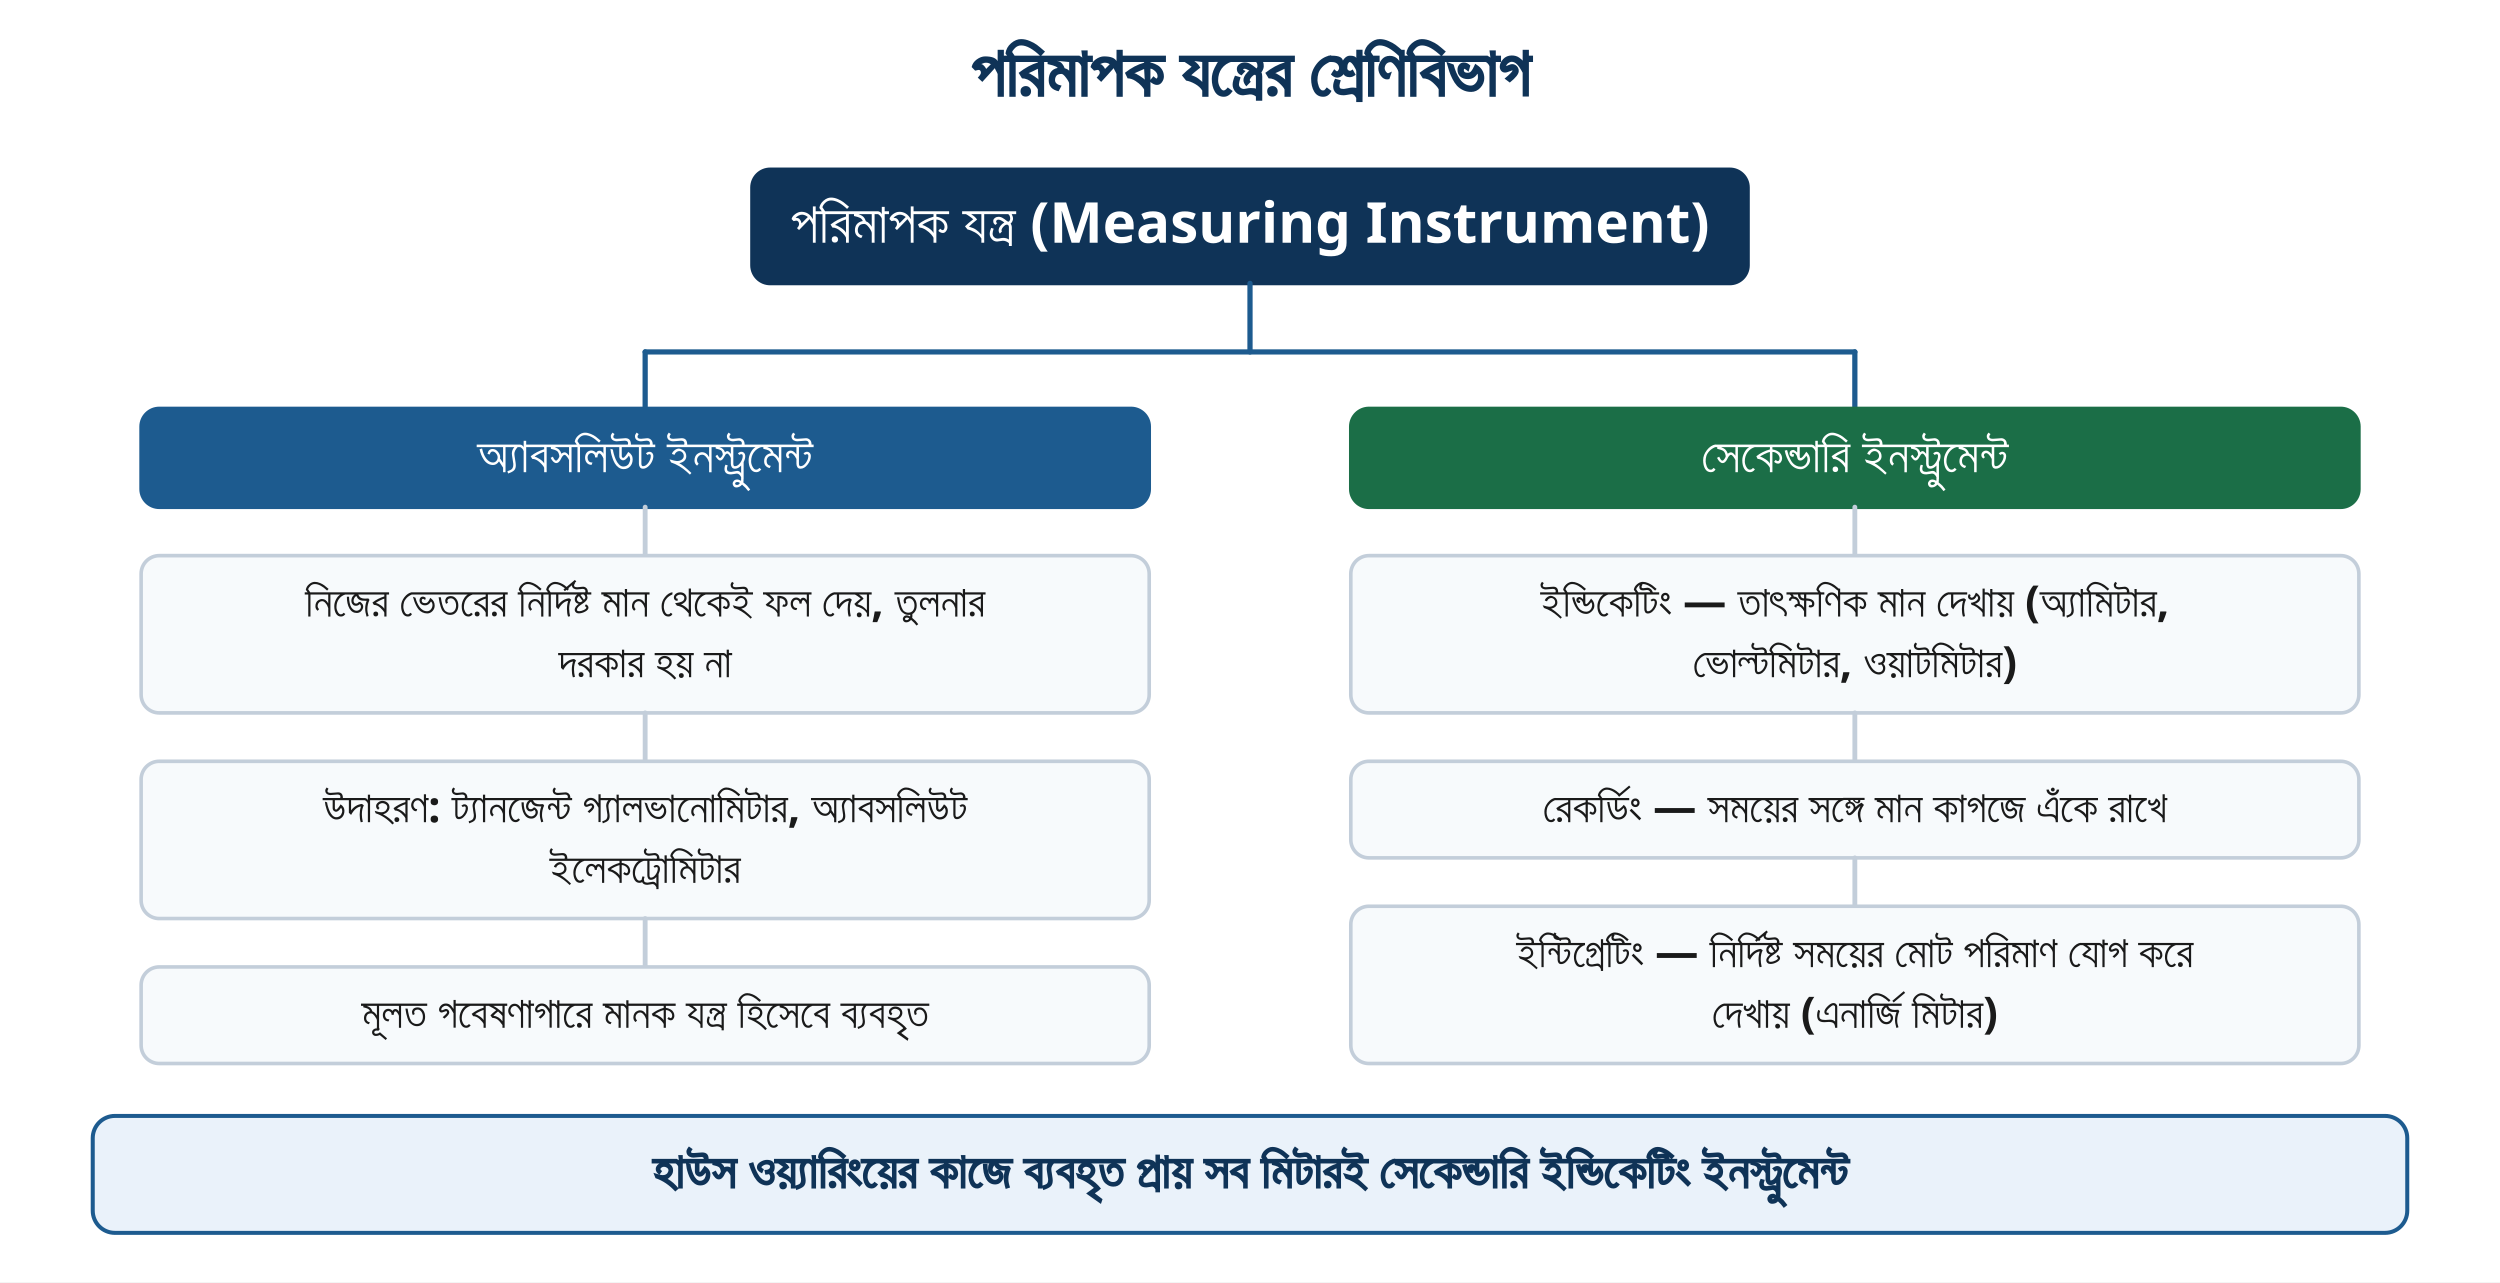
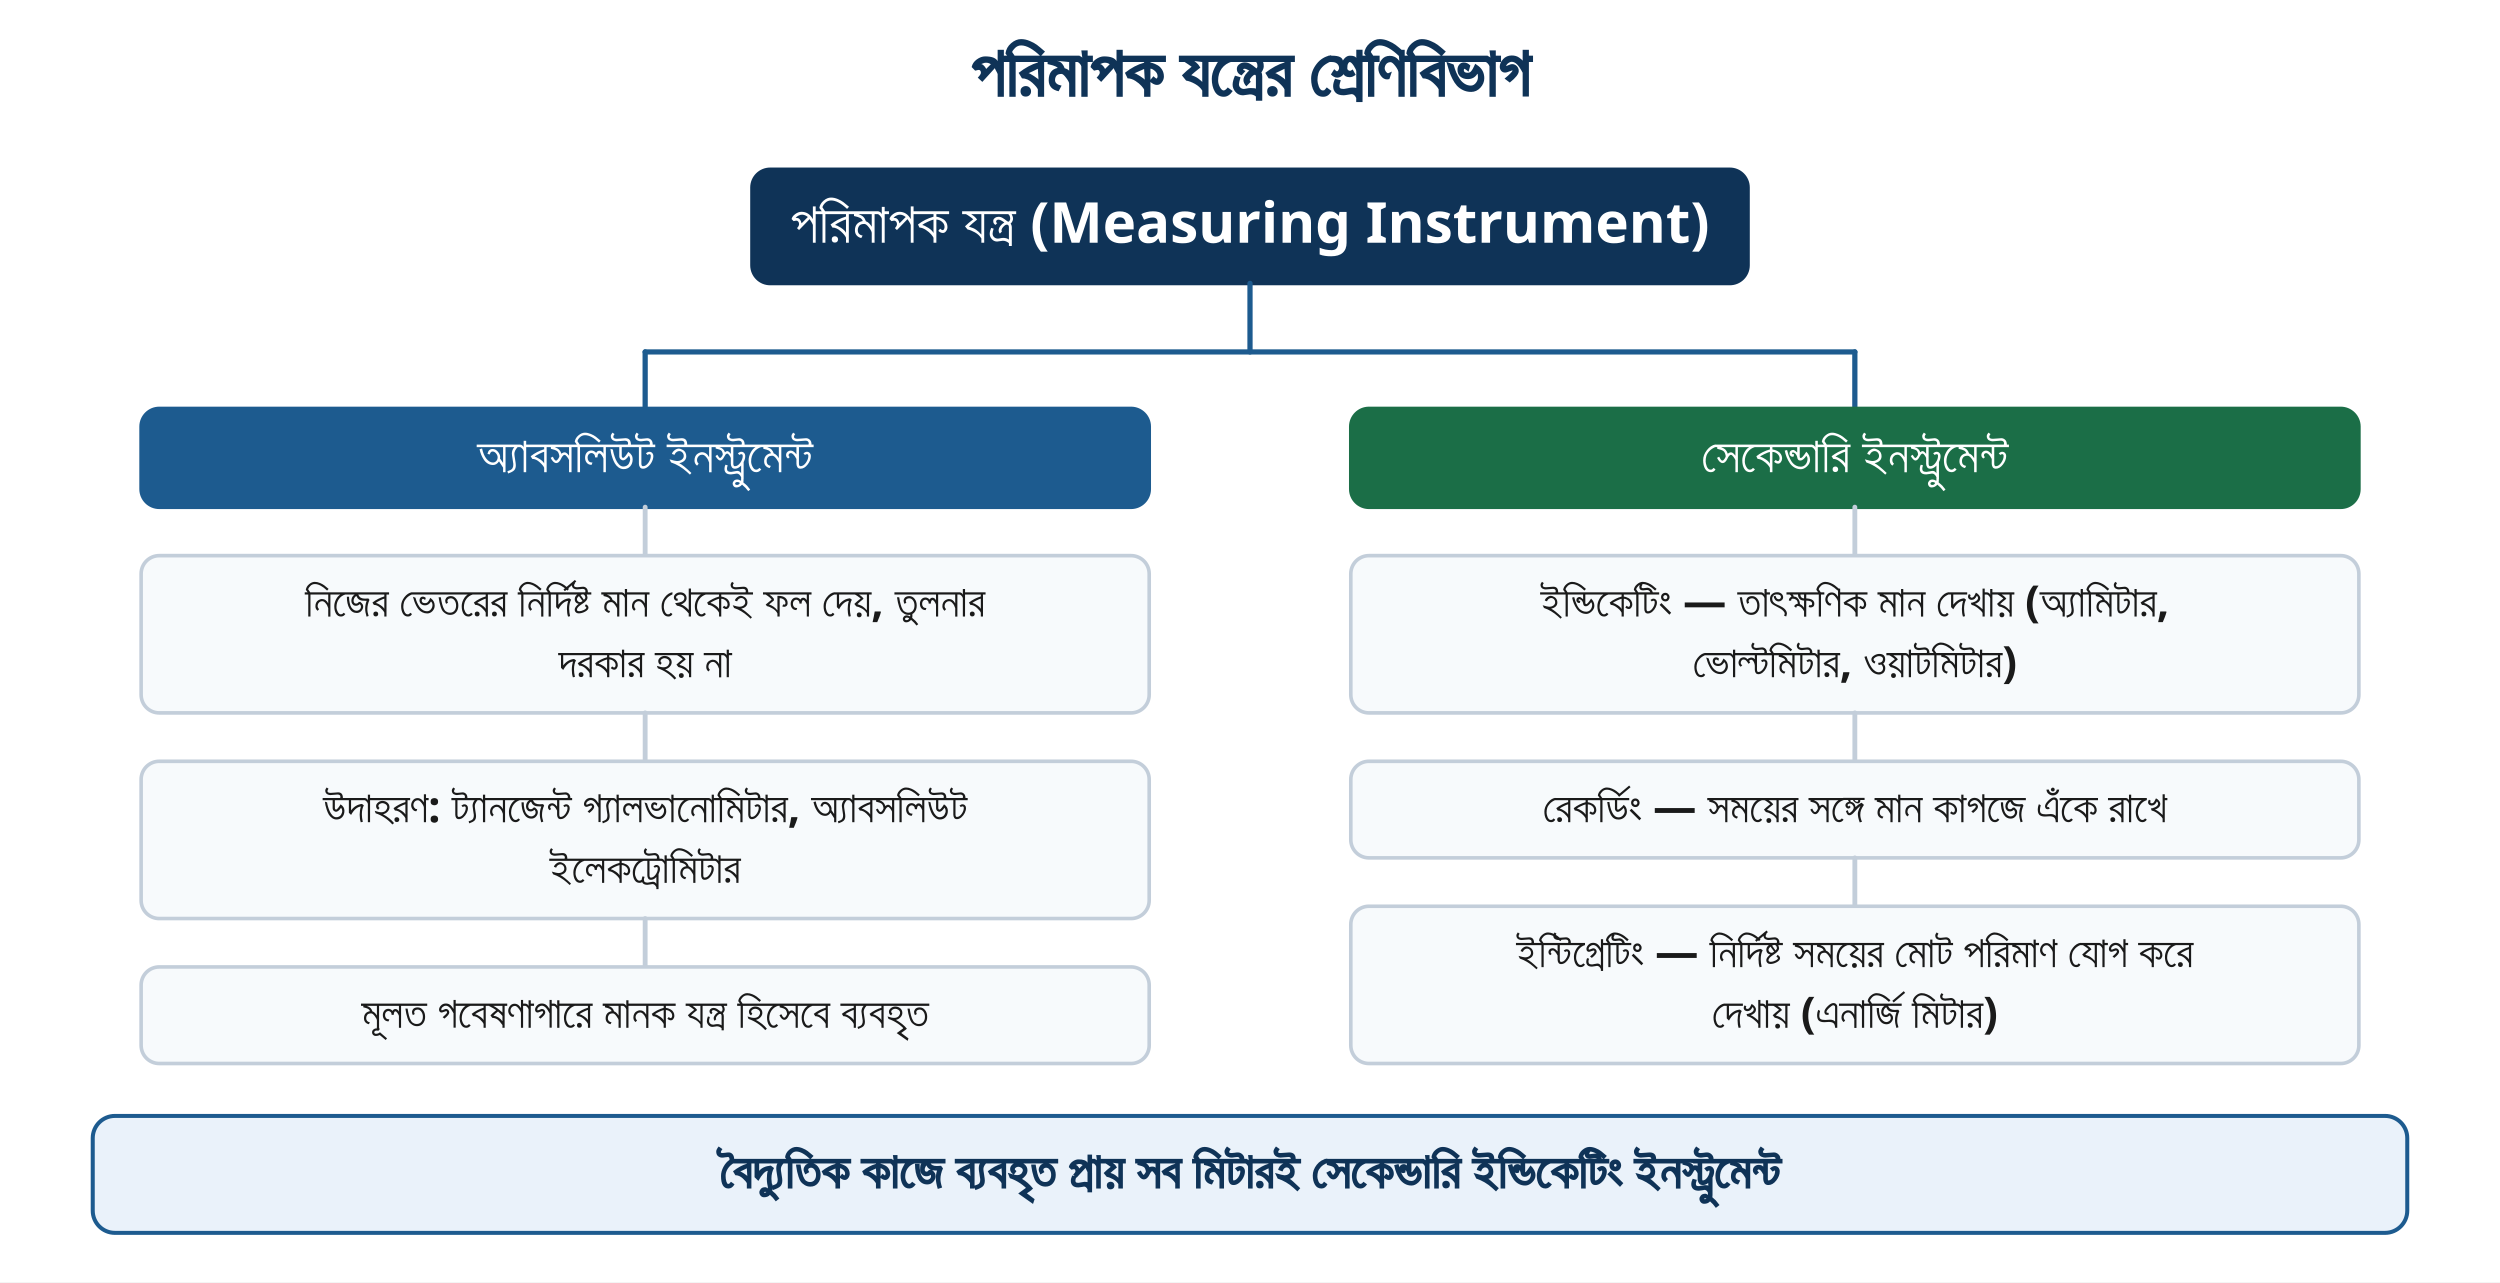
<svg xmlns="http://www.w3.org/2000/svg" width="1240" height="636" viewBox="0 0 1240 636">
  <rect width="1240" height="636" fill="#FFFFFF" />
  <text x="620.0" y="48.0" font-family="Kalpurush" font-size="34" font-weight="700" fill="#0F3357" text-anchor="middle">পরিমাপক যন্ত্রের শ্রেণিবিভাগ</text>
  <rect x="373.0" y="84.0" width="494.0" height="56.6" rx="9" fill="#0F3357" stroke="#0F3357" stroke-width="1.8" />
  <text x="620.0" y="120.4" font-family="Kalpurush" font-size="28" font-weight="600" fill="#FFFFFF" text-anchor="middle">পরিমাপক যন্ত্র (Measuring Instrument)</text>
  <path d="M 620 140.56 L 620 174.56" fill="none" stroke="#1D5B8F" stroke-width="2.6" stroke-linecap="round" stroke-linejoin="round" />
  <path d="M 320 174.56 L 920 174.56" fill="none" stroke="#1D5B8F" stroke-width="2.6" stroke-linecap="round" stroke-linejoin="round" />
  <path d="M 320 174.56 L 320 202.56" fill="none" stroke="#1D5B8F" stroke-width="2.6" stroke-linecap="round" stroke-linejoin="round" />
  <rect x="70.0" y="202.6" width="500.0" height="49.0" rx="9" fill="#1D5B8F" stroke="#1D5B8F" stroke-width="1.8" />
  <text x="320.0" y="234.2" font-family="Kalpurush" font-size="24.5" font-weight="600" fill="#FFFFFF" text-anchor="middle">অ্যাবসলিউট ইনস্ট্রুমেন্ট</text>
  <path d="M 320 251.55 L 320 275.55" fill="none" stroke="#C3CEDA" stroke-width="2.4" stroke-linecap="round" stroke-linejoin="round" />
  <rect x="70.0" y="275.6" width="500.0" height="78.0" rx="9" fill="#F7FAFC" stroke="#C3CEDA" stroke-width="1.8" />
  <text x="320.0" y="305.8" font-family="Kalpurush" font-size="21.5" font-weight="600" fill="#1A1A1A" text-anchor="middle">নিজের ভেতরের নির্দিষ্ট মান থেকেই ফল দেয়, তুলনার</text>
  <text x="320.0" y="335.9" font-family="Kalpurush" font-size="21.5" font-weight="600" fill="#1A1A1A" text-anchor="middle">দরকার হয় না</text>
  <path d="M 320 353.58 L 320 377.58" fill="none" stroke="#C3CEDA" stroke-width="2.4" stroke-linecap="round" stroke-linejoin="round" />
  <rect x="70.0" y="377.6" width="500.0" height="78.0" rx="9" fill="#F7FAFC" stroke="#C3CEDA" stroke-width="1.8" />
  <text x="320.0" y="407.8" font-family="Kalpurush" font-size="21.5" font-weight="600" fill="#1A1A1A" text-anchor="middle">উদাহরণ: ট্যানজেন্ট গ্যালভানোমিটার, অ্যাবসলিউট</text>
  <text x="320.0" y="437.9" font-family="Kalpurush" font-size="21.5" font-weight="600" fill="#1A1A1A" text-anchor="middle">ইলেকট্রোমিটার</text>
  <path d="M 320 455.61 L 320 479.61" fill="none" stroke="#C3CEDA" stroke-width="2.4" stroke-linecap="round" stroke-linejoin="round" />
  <rect x="70.0" y="479.6" width="500.0" height="47.9" rx="9" fill="#F7FAFC" stroke="#C3CEDA" stroke-width="1.8" />
  <text x="320.0" y="509.8" font-family="Kalpurush" font-size="21.5" font-weight="600" fill="#1A1A1A" text-anchor="middle">মূলত গবেষণাগারে মানক যন্ত্র হিসেবে ব্যবহৃত</text>
  <path d="M 920 174.56 L 920 202.56" fill="none" stroke="#1D5B8F" stroke-width="2.6" stroke-linecap="round" stroke-linejoin="round" />
  <rect x="670.0" y="202.6" width="500.0" height="49.0" rx="9" fill="#1B6E47" stroke="#1B6E47" stroke-width="1.8" />
  <text x="920.0" y="234.2" font-family="Kalpurush" font-size="24.5" font-weight="600" fill="#FFFFFF" text-anchor="middle">সেকেন্ডারি ইনস্ট্রুমেন্ট</text>
  <path d="M 920 251.55 L 920 275.55" fill="none" stroke="#C3CEDA" stroke-width="2.4" stroke-linecap="round" stroke-linejoin="round" />
  <rect x="670.0" y="275.6" width="500.0" height="78.0" rx="9" fill="#F7FAFC" stroke="#C3CEDA" stroke-width="1.8" />
  <text x="920.0" y="305.8" font-family="Kalpurush" font-size="21.5" font-weight="600" fill="#1A1A1A" text-anchor="middle">ইন্ডিকেটিং — তাৎক্ষণিক মান দেখায় (অ্যামিটার,</text>
  <text x="920.0" y="335.9" font-family="Kalpurush" font-size="21.5" font-weight="600" fill="#1A1A1A" text-anchor="middle">ভোল্টমিটার, ওয়াটমিটার)</text>
  <path d="M 920 353.58 L 920 377.58" fill="none" stroke="#C3CEDA" stroke-width="2.4" stroke-linecap="round" stroke-linejoin="round" />
  <rect x="670.0" y="377.6" width="500.0" height="47.9" rx="9" fill="#F7FAFC" stroke="#C3CEDA" stroke-width="1.8" />
  <text x="920.0" y="407.8" font-family="Kalpurush" font-size="21.5" font-weight="600" fill="#1A1A1A" text-anchor="middle">রেকর্ডিং — সময়ের সঙ্গে মান কাগজে এঁকে রাখে</text>
  <path d="M 920 425.51 L 920 449.51" fill="none" stroke="#C3CEDA" stroke-width="2.4" stroke-linecap="round" stroke-linejoin="round" />
  <rect x="670.0" y="449.5" width="500.0" height="78.0" rx="9" fill="#F7FAFC" stroke="#C3CEDA" stroke-width="1.8" />
  <text x="920.0" y="479.7" font-family="Kalpurush" font-size="21.5" font-weight="600" fill="#1A1A1A" text-anchor="middle">ইন্টিগ্রেটিং — নির্দিষ্ট সময়ের মোট পরিমাণ যোগ করে</text>
  <text x="920.0" y="509.8" font-family="Kalpurush" font-size="21.5" font-weight="600" fill="#1A1A1A" text-anchor="middle">দেখায় (এনার্জি মিটার)</text>
  <rect x="46.0" y="553.5" width="1148.0" height="58.0" rx="11" fill="#EAF2FA" stroke="#1D5B8F" stroke-width="2" />
-   <text x="620.0" y="589.5" font-family="Kalpurush" font-size="24.5" font-weight="700" fill="#0F3357" text-anchor="middle">হাউস ওয়্যারিংয়ের কাজে ব্যবহৃত প্রায় সব মিটারই সেকেন্ডারি ইন্ডিকেটিং ইনস্ট্রুমেন্ট</text>
+   <text x="620.0" y="589.5" font-family="Kalpurush" font-size="24.5" font-weight="700" fill="#0F3357" text-anchor="middle">বৈদ্যুতিক কাজে ব্যবহৃত প্রায় সব মিটারই সেকেন্ডারি ইন্ডিকেটিং ইনস্ট্রুমেন্ট</text>
</svg>
